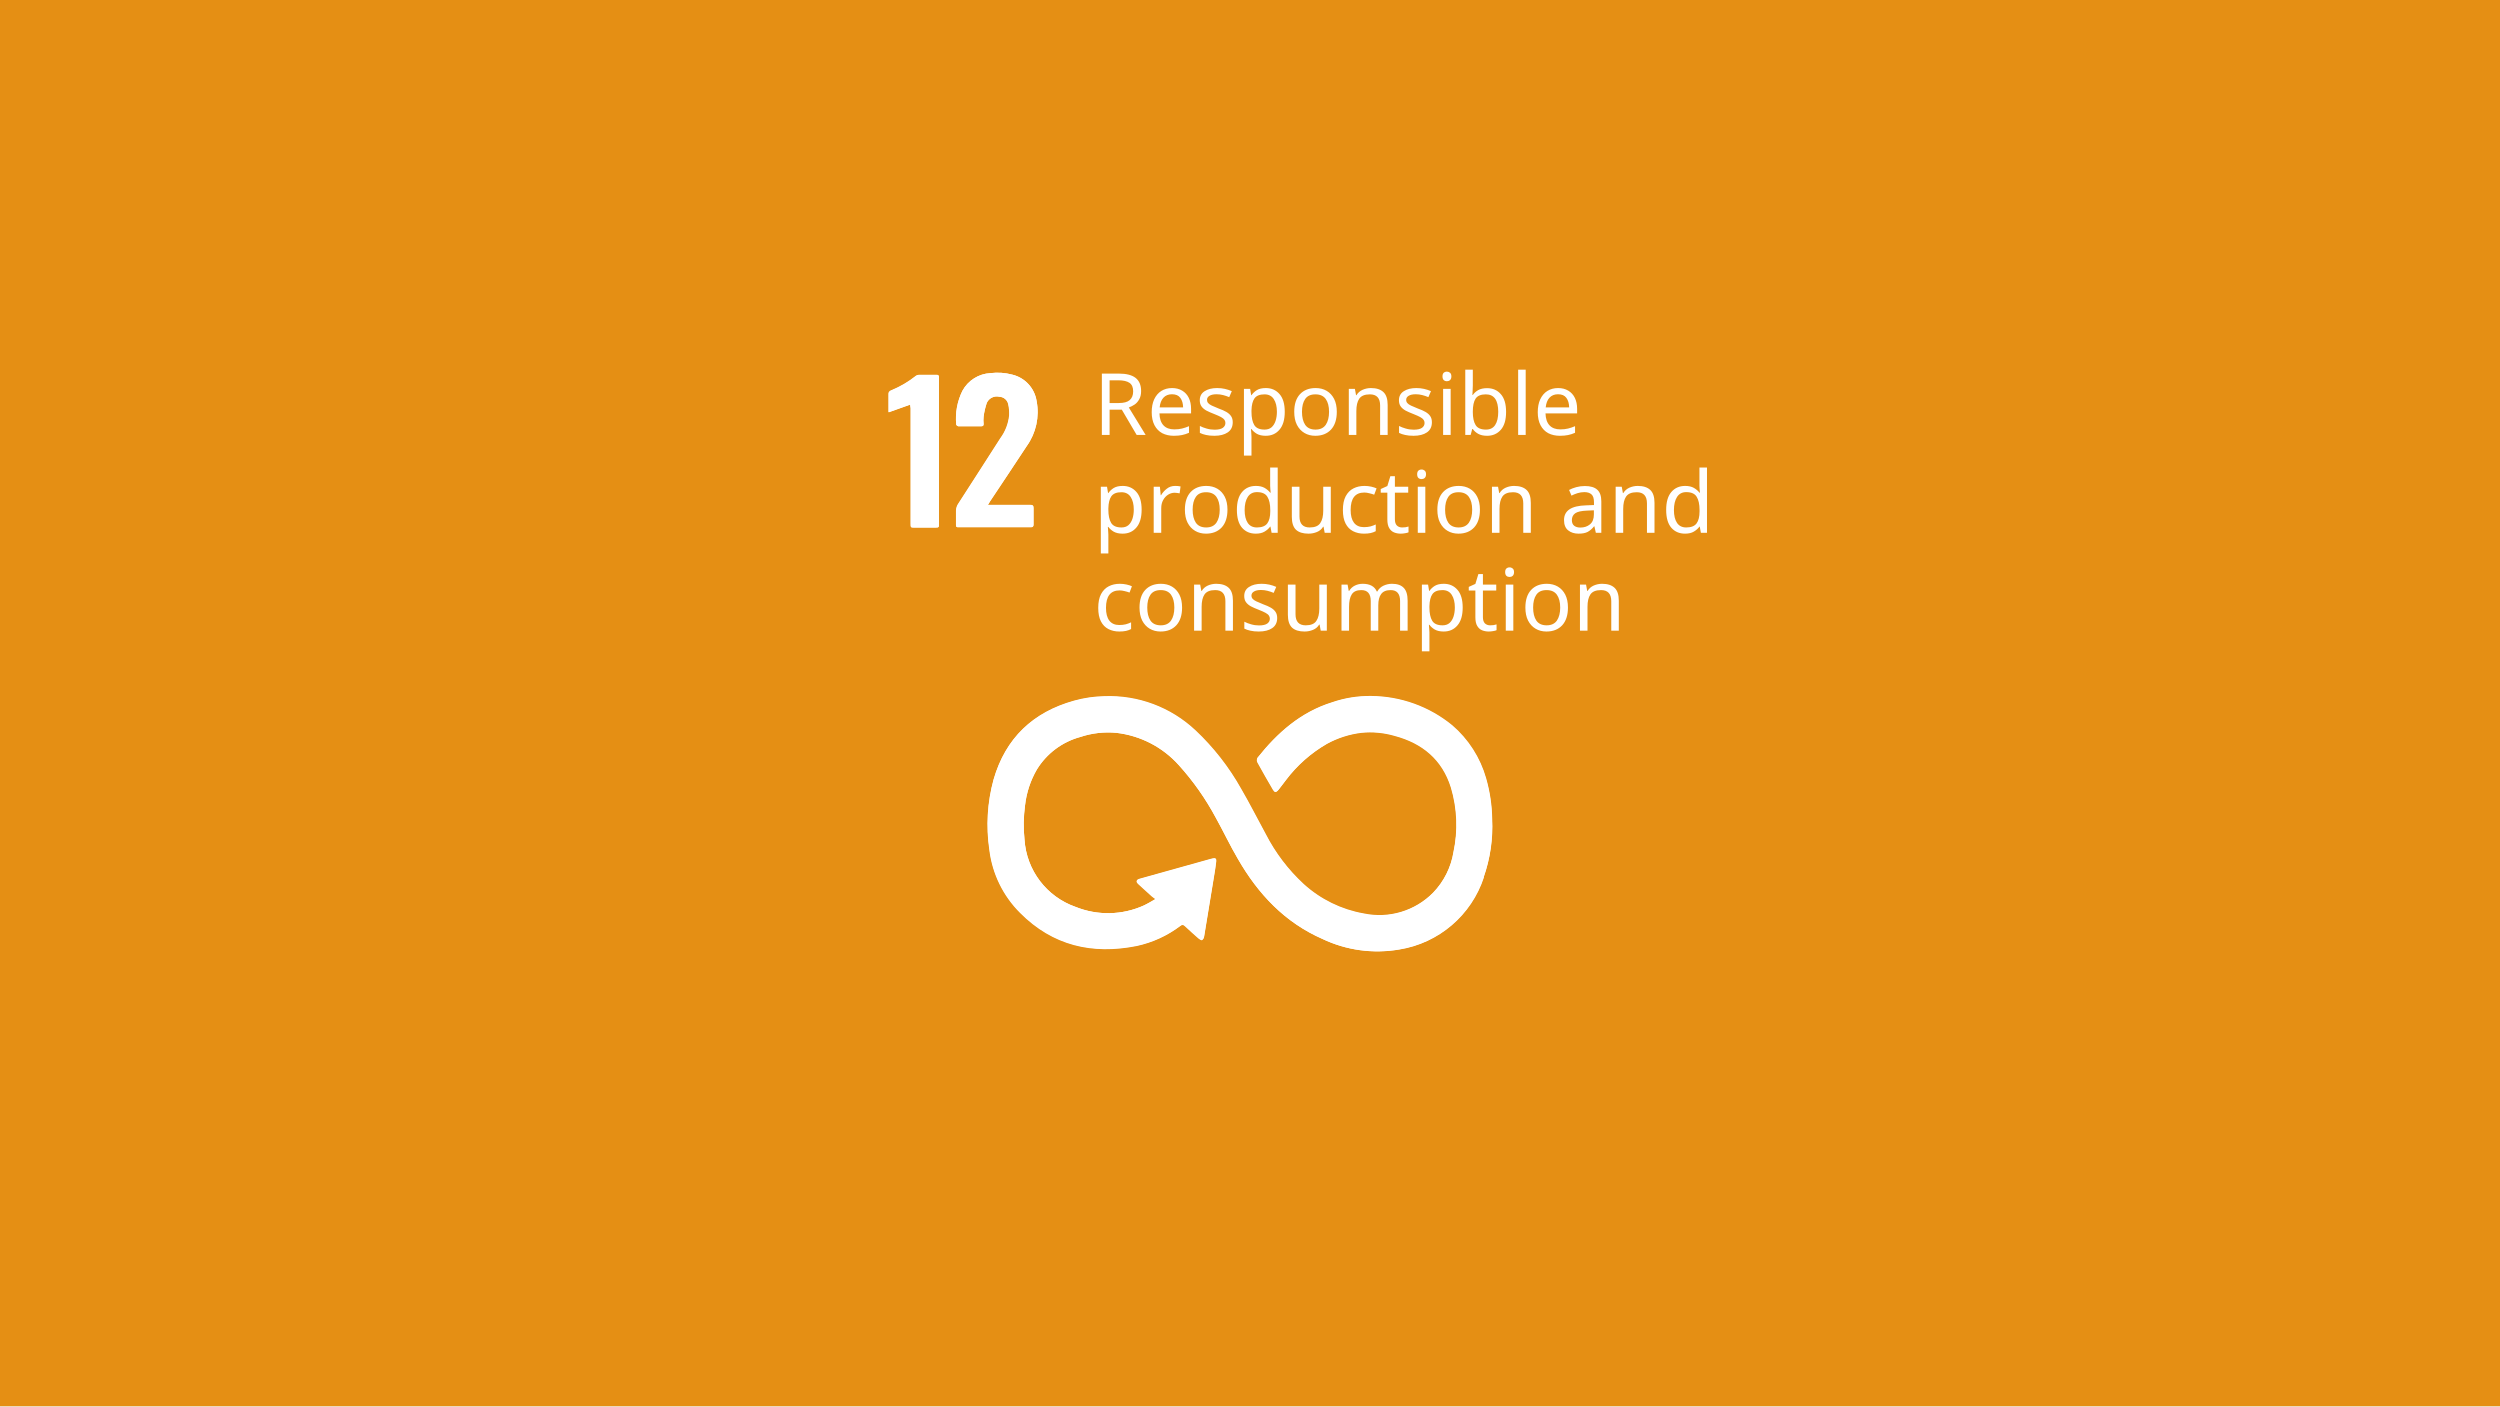
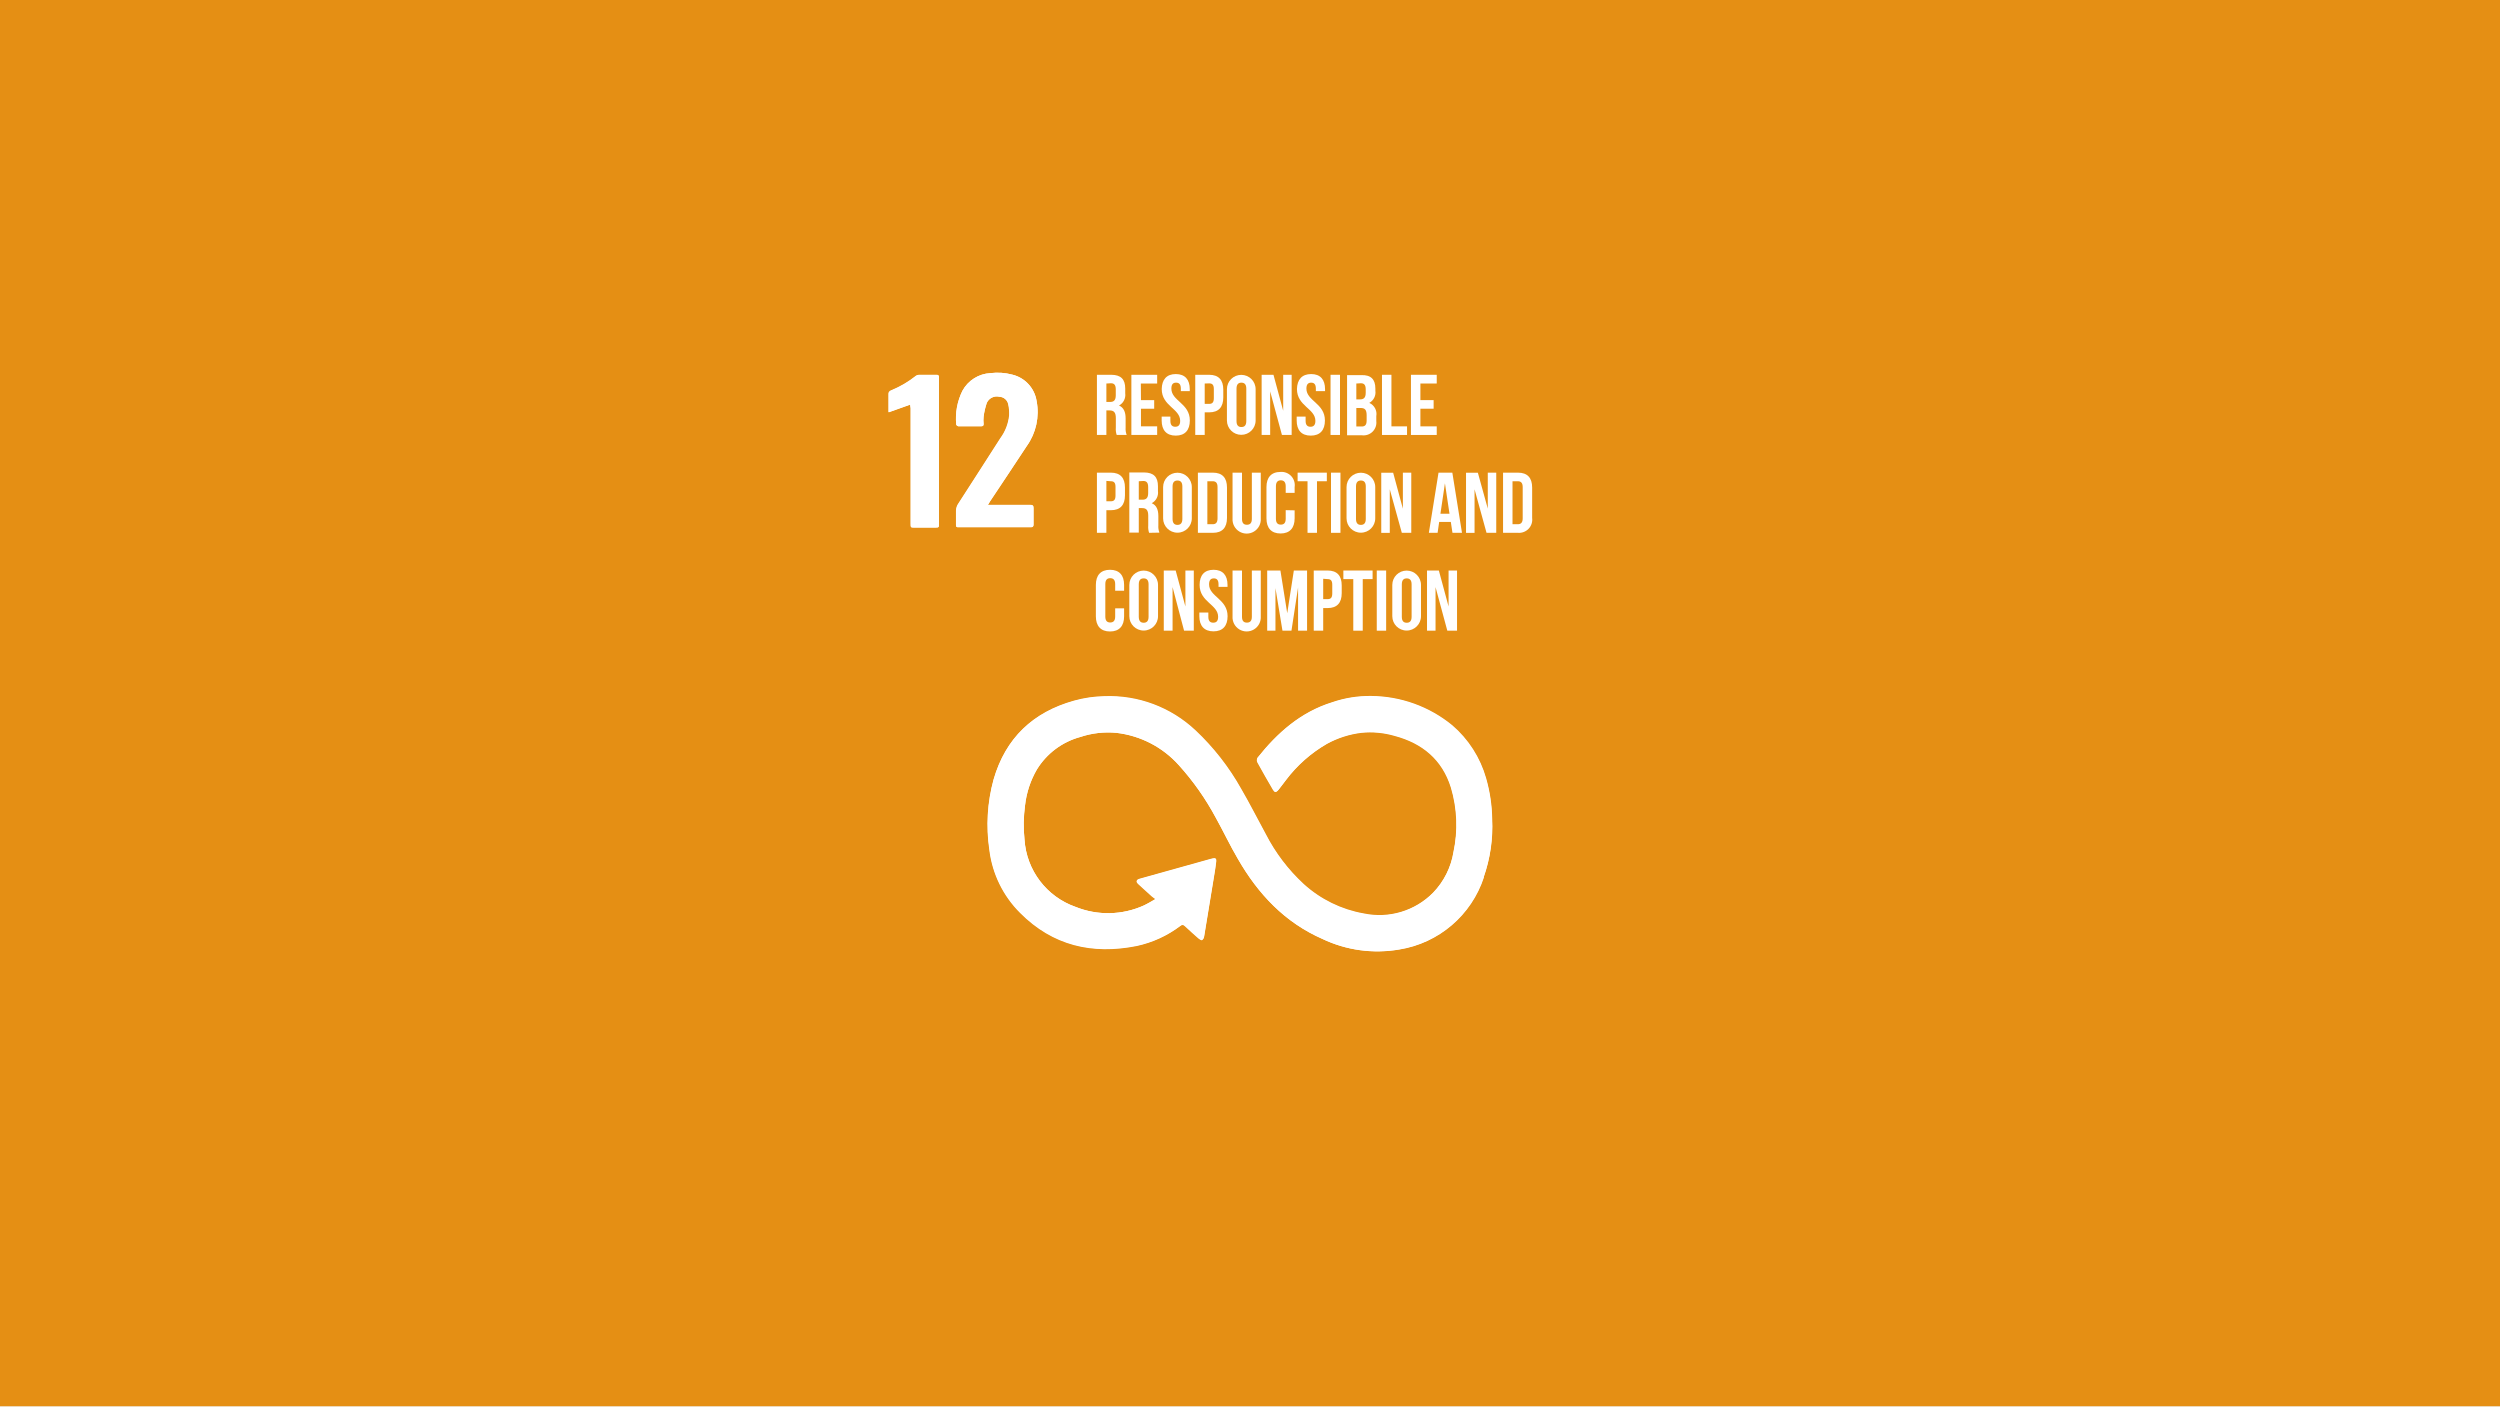
<svg xmlns="http://www.w3.org/2000/svg" viewBox="0 0 378.08 212.67">
  <defs>
-     <style>.cls-1{fill:#e58f14;}.cls-2,.cls-3{fill:#fff;}.cls-3{font-size:13px;font-family:BebasNeueBold, Bebas Neue;}</style>
+     <style>.cls-1{fill:#e58f14;}.cls-2{fill:#fff;}</style>
  </defs>
  <g id="Capa_2" data-name="Capa 2">
    <g id="Capa_1-2" data-name="Capa 1">
      <rect class="cls-1" width="378.08" height="212.67" />
      <path class="cls-2" d="M174.73,136c-.27-.21-.44-.33-.6-.47-.68-.6-1.35-1.21-2-1.82-.38-.36-.31-.62.2-.76l10.74-3,.28-.07c.41-.1.6,0,.55.47-.08.75-.21,1.5-.33,2.24-.49,3-1,6-1.49,9.06a.77.77,0,0,1-.3.54c-.1.05-.38-.12-.53-.25-.7-.61-1.39-1.23-2.07-1.87-.26-.25-.44-.23-.72,0a16.76,16.76,0,0,1-6.56,3c-6.72,1.34-12.71-.05-17.63-5a16.18,16.18,0,0,1-4.65-9.51,25.74,25.74,0,0,1,.63-10.66c1.81-6.24,5.94-10.15,12.16-11.88a18.4,18.4,0,0,1,4.55-.67,19.05,19.05,0,0,1,13.82,5.18,36.94,36.94,0,0,1,6.88,8.81c1.32,2.26,2.49,4.6,3.75,6.9a27.14,27.14,0,0,0,5.7,7.5,18.17,18.17,0,0,0,9.11,4.47,11.44,11.44,0,0,0,10.49-3.16,11.57,11.57,0,0,0,3.09-6.17,19.68,19.68,0,0,0-.38-9.76c-1.32-4.24-4.32-6.71-8.53-7.83a13.28,13.28,0,0,0-5-.46,14.47,14.47,0,0,0-5.21,1.67,20.81,20.81,0,0,0-6.23,5.51c-.38.48-.74,1-1.11,1.45s-.58.41-.83,0c-.8-1.38-1.6-2.75-2.36-4.15a.73.73,0,0,1,0-.66c3-3.78,6.54-6.92,11.29-8.39a17.33,17.33,0,0,1,5.88-.94,19.56,19.56,0,0,1,12.27,4.43,16.49,16.49,0,0,1,5.12,8,23.58,23.58,0,0,1,.92,6.14,23,23,0,0,1-1.25,8.75,16.17,16.17,0,0,1-12.8,10.94A19.34,19.34,0,0,1,200,142c-5.72-2.51-9.74-6.81-12.79-12.11-1.18-2-2.2-4.18-3.35-6.24a40.08,40.08,0,0,0-5.58-7.93,15,15,0,0,0-9.42-4.89,13.25,13.25,0,0,0-5.47.62,11.14,11.14,0,0,0-6.58,4.92,13.89,13.89,0,0,0-1.79,5.42,21.55,21.55,0,0,0-.08,5.2,11.57,11.57,0,0,0,7.72,10.16,13.13,13.13,0,0,0,10.34-.22C173.53,136.68,174.05,136.35,174.73,136Z" />
      <path class="cls-2" d="M149.39,76.39c.25,0,.42,0,.59,0,1.93,0,3.86,0,5.79,0,.41,0,.54.12.52.53,0,.81,0,1.62,0,2.43,0,.3-.1.4-.4.4-3.64,0-7.29,0-10.93,0-.31,0-.39-.12-.39-.4,0-.72,0-1.44,0-2.15a2,2,0,0,1,.27-.93c2.13-3.33,4.3-6.64,6.43-10a7,7,0,0,0,1.34-3.47,6.3,6.3,0,0,0-.15-1.68A1.43,1.43,0,0,0,151.14,60a1.67,1.67,0,0,0-1.9.91,10.78,10.78,0,0,0-.49,2.11,5,5,0,0,0,0,1.09c0,.23-.06.35-.31.35-1.18,0-2.35,0-3.53,0a.44.44,0,0,1-.3-.26,9.47,9.47,0,0,1,.94-5.1,5.12,5.12,0,0,1,4.23-2.67,8.65,8.65,0,0,1,3.32.23,4.88,4.88,0,0,1,3.67,4,8.82,8.82,0,0,1-1.48,6.78c-1.83,2.8-3.7,5.57-5.55,8.36C149.62,76,149.53,76.16,149.39,76.39Z" />
      <path class="cls-2" d="M137.62,61.18l-3.28,1.17a2.94,2.94,0,0,1,0-.37c0-.77,0-1.54,0-2.31a.58.58,0,0,1,.41-.64,15.38,15.38,0,0,0,3.75-2.2.65.65,0,0,1,.4-.14h2.72c.27,0,.4.09.38.37a1.92,1.92,0,0,0,0,.24V79.16c0,.62,0,.62-.62.62h-3.08c-.58,0-.58,0-.58-.58V61.75C137.67,61.58,137.64,61.41,137.62,61.18Z" />
      <path class="cls-2" d="M142,57.05a1.92,1.92,0,0,0,0,.24V79.16c0,.62,0,.62-.62.62h-3.08c-.58,0-.58,0-.58-.58V61.75c0-.17,0-.34,0-.57l-3.28,1.17a2.94,2.94,0,0,1,0-.37c0-.77,0-1.54,0-2.31a.58.58,0,0,1,.41-.64,15.38,15.38,0,0,0,3.75-2.2.65.65,0,0,1,.4-.14h2.72C141.84,56.67,142,56.77,142,57.05Zm2.62,22.33c0-.72,0-1.44,0-2.15a2,2,0,0,1,.27-.93c2.13-3.33,4.3-6.64,6.43-10a7,7,0,0,0,1.34-3.47,6.3,6.3,0,0,0-.15-1.68A1.43,1.43,0,0,0,151.14,60a1.67,1.67,0,0,0-1.9.91,10.78,10.78,0,0,0-.49,2.11,5,5,0,0,0,0,1.09c0,.23-.06.35-.31.35-1.18,0-2.35,0-3.53,0a.44.44,0,0,1-.3-.26,9.47,9.47,0,0,1,.94-5.1,5.12,5.12,0,0,1,4.23-2.67,8.65,8.65,0,0,1,3.32.23,4.88,4.88,0,0,1,3.67,4,8.82,8.82,0,0,1-1.48,6.78c-1.83,2.8-3.7,5.57-5.55,8.36-.1.15-.19.31-.33.54.25,0,.42,0,.59,0,1.93,0,3.86,0,5.79,0,.41,0,.54.12.52.53,0,.81,0,1.62,0,2.43,0,.3-.1.4-.4.4-3.64,0-7.29,0-10.93,0C144.65,79.78,144.57,79.66,144.57,79.38Zm79.81,53.28a16.17,16.17,0,0,1-12.8,10.94A19.34,19.34,0,0,1,200,142c-5.72-2.51-9.74-6.81-12.79-12.11-1.18-2-2.2-4.18-3.35-6.24a40.08,40.08,0,0,0-5.58-7.93,15,15,0,0,0-9.42-4.89,13.25,13.25,0,0,0-5.47.62,11.14,11.14,0,0,0-6.58,4.92,13.89,13.89,0,0,0-1.79,5.42,21.55,21.55,0,0,0-.08,5.2,11.57,11.57,0,0,0,7.72,10.16,13.13,13.13,0,0,0,10.34-.22c.57-.25,1.09-.58,1.77-1-.27-.21-.44-.33-.6-.47-.68-.6-1.35-1.21-2-1.82-.38-.36-.31-.62.2-.76l10.74-3,.28-.07c.41-.1.6,0,.55.47-.08.75-.21,1.5-.33,2.24-.49,3-1,6-1.49,9.06a.77.77,0,0,1-.3.54c-.1.05-.38-.12-.53-.25-.7-.61-1.39-1.23-2.07-1.87-.26-.25-.44-.23-.72,0a16.76,16.76,0,0,1-6.56,3c-6.72,1.34-12.71-.05-17.63-5a16.18,16.18,0,0,1-4.65-9.51,25.74,25.74,0,0,1,.63-10.66c1.81-6.24,5.94-10.15,12.16-11.88a18.4,18.4,0,0,1,4.55-.67,19.05,19.05,0,0,1,13.82,5.18,36.94,36.94,0,0,1,6.88,8.81c1.32,2.26,2.49,4.6,3.75,6.9a27.14,27.14,0,0,0,5.7,7.5,18.17,18.17,0,0,0,9.11,4.47,11.44,11.44,0,0,0,10.49-3.16,11.57,11.57,0,0,0,3.09-6.17,19.68,19.68,0,0,0-.38-9.76c-1.32-4.24-4.32-6.71-8.53-7.83a13.28,13.28,0,0,0-5-.46,14.47,14.47,0,0,0-5.21,1.67,20.81,20.81,0,0,0-6.23,5.51c-.38.48-.74,1-1.11,1.45s-.58.41-.83,0c-.8-1.38-1.6-2.75-2.36-4.15a.73.73,0,0,1,0-.66c3-3.78,6.54-6.92,11.29-8.39a17.33,17.33,0,0,1,5.88-.94,19.56,19.56,0,0,1,12.27,4.43,16.49,16.49,0,0,1,5.12,8,23.58,23.58,0,0,1,.92,6.14A23,23,0,0,1,224.38,132.66Z" />
-       <text class="cls-3" transform="translate(165.37 65.78)">Responsible <tspan x="0" y="14.8">production and </tspan>
-         <tspan x="0" y="29.6">consumption</tspan>
-       </text>
+       <path class="cls-2" d="M168.88,65.78a2.8,2.8,0,0,1-.13-1.12V63.23c0-.85-.29-1.16-.94-1.16h-.49v3.71h-1.43v-9.1h2.16c1.48,0,2.12.69,2.12,2.09v.71a1.82,1.82,0,0,1-.94,1.85c.72.3,1,1,1,1.94v1.4a2.6,2.6,0,0,0,.16,1.11ZM167.32,58v2.79h.56c.53,0,.86-.23.86-1v-.9c0-.65-.22-.93-.73-.93Z" />
+       <path class="cls-2" d="M172.55,60.51h2v1.3h-2v2.67H175v1.3h-3.9v-9.1H175V58h-2.47Z" />
+       <path class="cls-2" d="M177.82,56.57c1.39,0,2.11.83,2.11,2.29v.29h-1.35v-.38c0-.65-.26-.9-.72-.9s-.71.25-.71.9c0,1.87,2.79,2.22,2.79,4.82,0,1.46-.73,2.29-2.13,2.29s-2.13-.83-2.13-2.29V63H177v.65c0,.65.29.89.74.89s.74-.24.74-.89c0-1.87-2.79-2.22-2.79-4.82C175.72,57.4,176.43,56.57,177.82,56.57Z" />
+       <path class="cls-2" d="M185,58.92v1.19c0,1.45-.7,2.25-2.13,2.25h-.68v3.42h-1.43v-9.1h2.11C184.3,56.68,185,57.47,185,58.92ZM182.19,58v3.08h.68c.45,0,.7-.21.7-.86V58.83c0-.65-.25-.85-.7-.85Z" />
+       <path class="cls-2" d="M185.55,58.86a2.17,2.17,0,1,1,4.34,0v4.73a2.17,2.17,0,1,1-4.34,0ZM187,63.68c0,.65.28.9.74.9s.74-.25.74-.9V58.77c0-.65-.29-.9-.74-.9s-.74.25-.74.9Z" />
+       <path class="cls-2" d="M192.09,59.19v6.59H190.8v-9.1h1.79l1.47,5.44V56.68h1.28v9.1h-1.47Z" />
+       <path class="cls-2" d="M198.29,56.57c1.39,0,2.1.83,2.1,2.29v.29H199v-.38c0-.65-.26-.9-.71-.9s-.72.25-.72.9c0,1.87,2.8,2.22,2.8,4.82,0,1.46-.73,2.29-2.14,2.29s-2.13-.83-2.13-2.29V63h1.35v.65c0,.65.29.89.74.89s.74-.24.74-.89c0-1.87-2.79-2.22-2.79-4.82C196.18,57.4,196.89,56.57,198.29,56.57Z" />
+       <path class="cls-2" d="M201.22,56.68h1.43v9.1h-1.43Z" />
+       <path class="cls-2" d="M208,58.77v.32a1.8,1.8,0,0,1-.92,1.84,1.83,1.83,0,0,1,1.06,2v.74a1.94,1.94,0,0,1-2.17,2.16h-2.25v-9.1h2.16C207.33,56.68,208,57.37,208,58.77ZM205.12,58v2.4h.56c.54,0,.86-.23.86-1v-.51c0-.65-.22-.93-.73-.93Zm0,3.7v2.8h.82c.48,0,.74-.23.74-.9v-.79c0-.85-.27-1.11-.92-1.11Z" />
+       <path class="cls-2" d="M209,56.68h1.43v7.8h2.36v1.3H209Z" />
+       <path class="cls-2" d="M214.81,60.51h2v1.3h-2v2.67h2.47v1.3h-3.9v-9.1h3.9V58h-2.47Z" />
+       <path class="cls-2" d="M170.13,73.73v1.18c0,1.46-.7,2.25-2.13,2.25h-.68v3.42h-1.43v-9.1H168C169.43,71.48,170.13,72.27,170.13,73.73Zm-2.81-1v3.08H168c.45,0,.7-.21.7-.86V73.63c0-.65-.25-.85-.7-.85Z" />
+       <path class="cls-2" d="M173.78,80.58a2.8,2.8,0,0,1-.13-1.12V78c0-.85-.28-1.16-.93-1.16h-.5v3.71h-1.43v-9.1H173c1.48,0,2.12.69,2.12,2.09v.72a1.81,1.81,0,0,1-.94,1.84c.72.3,1,1,1,1.94v1.4a2.6,2.6,0,0,0,.16,1.11Zm-1.56-7.8v2.79h.56c.53,0,.86-.23.86-1v-.9c0-.65-.22-.93-.73-.93Z" />
+       <path class="cls-2" d="M175.9,73.66a2.17,2.17,0,1,1,4.34,0v4.73a2.17,2.17,0,1,1-4.34,0Zm1.43,4.82c0,.65.29.9.74.9s.74-.25.74-.9V73.57c0-.65-.28-.9-.74-.9s-.74.25-.74.9Z" />
+       <path class="cls-2" d="M181.16,71.48h2.27c1.43,0,2.13.79,2.13,2.25v4.6c0,1.45-.7,2.25-2.13,2.25h-2.27Zm1.43,1.3v6.5h.81c.46,0,.73-.24.73-.89V73.66c0-.65-.27-.88-.73-.88Z" />
+       <path class="cls-2" d="M187.83,71.48v7c0,.65.29.88.74.88s.75-.23.75-.88v-7h1.35v6.93a2.14,2.14,0,1,1-4.27,0V71.48Z" />
+       <path class="cls-2" d="M195.79,77.18v1.21c0,1.46-.73,2.29-2.13,2.29s-2.13-.83-2.13-2.29V73.66c0-1.45.72-2.29,2.13-2.29a2,2,0,0,1,2.13,2.29v.88h-1.35v-1c0-.65-.29-.9-.74-.9s-.74.25-.74.9v4.91c0,.65.28.89.74.89s.74-.24.74-.89v-1.3Z" />
+       <path class="cls-2" d="M196.24,71.48h4.42v1.3h-1.49v7.8h-1.43v-7.8h-1.5Z" />
+       <path class="cls-2" d="M201.29,71.48h1.43v9.1h-1.43Z" />
+       <path class="cls-2" d="M203.64,73.66a2.17,2.17,0,1,1,4.34,0v4.73a2.17,2.17,0,1,1-4.34,0Zm1.43,4.82c0,.65.29.9.74.9s.74-.25.74-.9V73.57c0-.65-.28-.9-.74-.9s-.74.25-.74.9Z" />
+       <path class="cls-2" d="M210.18,74v6.59h-1.29v-9.1h1.8l1.47,5.44V71.48h1.27v9.1H212Z" />
+       <path class="cls-2" d="M221.1,80.58h-1.44l-.25-1.65h-1.76l-.24,1.65h-1.32l1.46-9.1h2.09Zm-3.26-2.89h1.37l-.69-4.6Z" />
+       <path class="cls-2" d="M223,74v6.59h-1.29v-9.1h1.79L225,76.92V71.48h1.28v9.1h-1.47Z" />
+       <path class="cls-2" d="M227.31,71.48h2.26c1.43,0,2.14.79,2.14,2.25v4.6a2,2,0,0,1-2.14,2.25h-2.26Zm1.43,1.3v6.5h.81c.45,0,.73-.24.73-.89V73.66c0-.65-.28-.88-.73-.88Z" />
+       <path class="cls-2" d="M170,92v1.21c0,1.46-.73,2.29-2.13,2.29s-2.14-.83-2.14-2.29V88.46c0-1.46.73-2.29,2.14-2.29S170,87,170,88.46v.88h-1.35v-1c0-.65-.29-.9-.75-.9s-.74.25-.74.9v4.91c0,.65.29.89.74.89s.75-.24.75-.89V92Z" />
+       <path class="cls-2" d="M170.79,88.46a2.17,2.17,0,1,1,4.34,0v4.73a2.17,2.17,0,1,1-4.34,0Zm1.43,4.82c0,.65.29.9.74.9s.74-.25.74-.9V88.37c0-.65-.28-.9-.74-.9s-.74.25-.74.9Z" />
+       <path class="cls-2" d="M177.33,88.79v6.59H176v-9.1h1.8l1.47,5.44V86.28h1.27v9.1h-1.47Z" />
+       <path class="cls-2" d="M183.53,86.17c1.39,0,2.11.83,2.11,2.29v.29h-1.36v-.38c0-.65-.26-.9-.71-.9s-.72.25-.72.9c0,1.87,2.8,2.22,2.8,4.82,0,1.46-.73,2.29-2.13,2.29s-2.14-.83-2.14-2.29v-.56h1.36v.65c0,.65.28.89.74.89s.74-.24.74-.89c0-1.87-2.8-2.22-2.8-4.82C181.42,87,182.14,86.17,183.53,86.17Z" />
+       <path class="cls-2" d="M187.83,86.28v7c0,.65.29.88.74.88s.75-.23.75-.88v-7h1.35v6.93a2.14,2.14,0,1,1-4.27,0V86.28Z" />
+       <path class="cls-2" d="M194.67,92.74l1-6.46h2v9.1h-1.36V88.85l-1,6.53h-1.36l-1.06-6.44v6.44h-1.25v-9.1h2Z" />
+       <path class="cls-2" d="M202.91,88.53v1.18c0,1.45-.7,2.25-2.13,2.25h-.67v3.42h-1.43v-9.1h2.1C202.21,86.28,202.91,87.07,202.91,88.53Zm-2.8-1v3.08h.67c.46,0,.7-.21.7-.86V88.43c0-.64-.24-.85-.7-.85Z" />
+       <path class="cls-2" d="M203.16,86.28h4.42v1.3h-1.49v7.8h-1.43v-7.8h-1.5Z" />
+       <path class="cls-2" d="M208.21,86.28h1.42v9.1h-1.42Z" />
+       <path class="cls-2" d="M210.56,88.46a2.17,2.17,0,1,1,4.34,0v4.73a2.17,2.17,0,1,1-4.34,0ZM212,93.28c0,.65.28.9.74.9s.74-.25.74-.9V88.37c0-.65-.29-.9-.74-.9s-.74.25-.74.9Z" />
+       <path class="cls-2" d="M217.1,88.79v6.59h-1.29v-9.1h1.79l1.47,5.44V86.28h1.28v9.1h-1.47Z" />
    </g>
  </g>
</svg>
